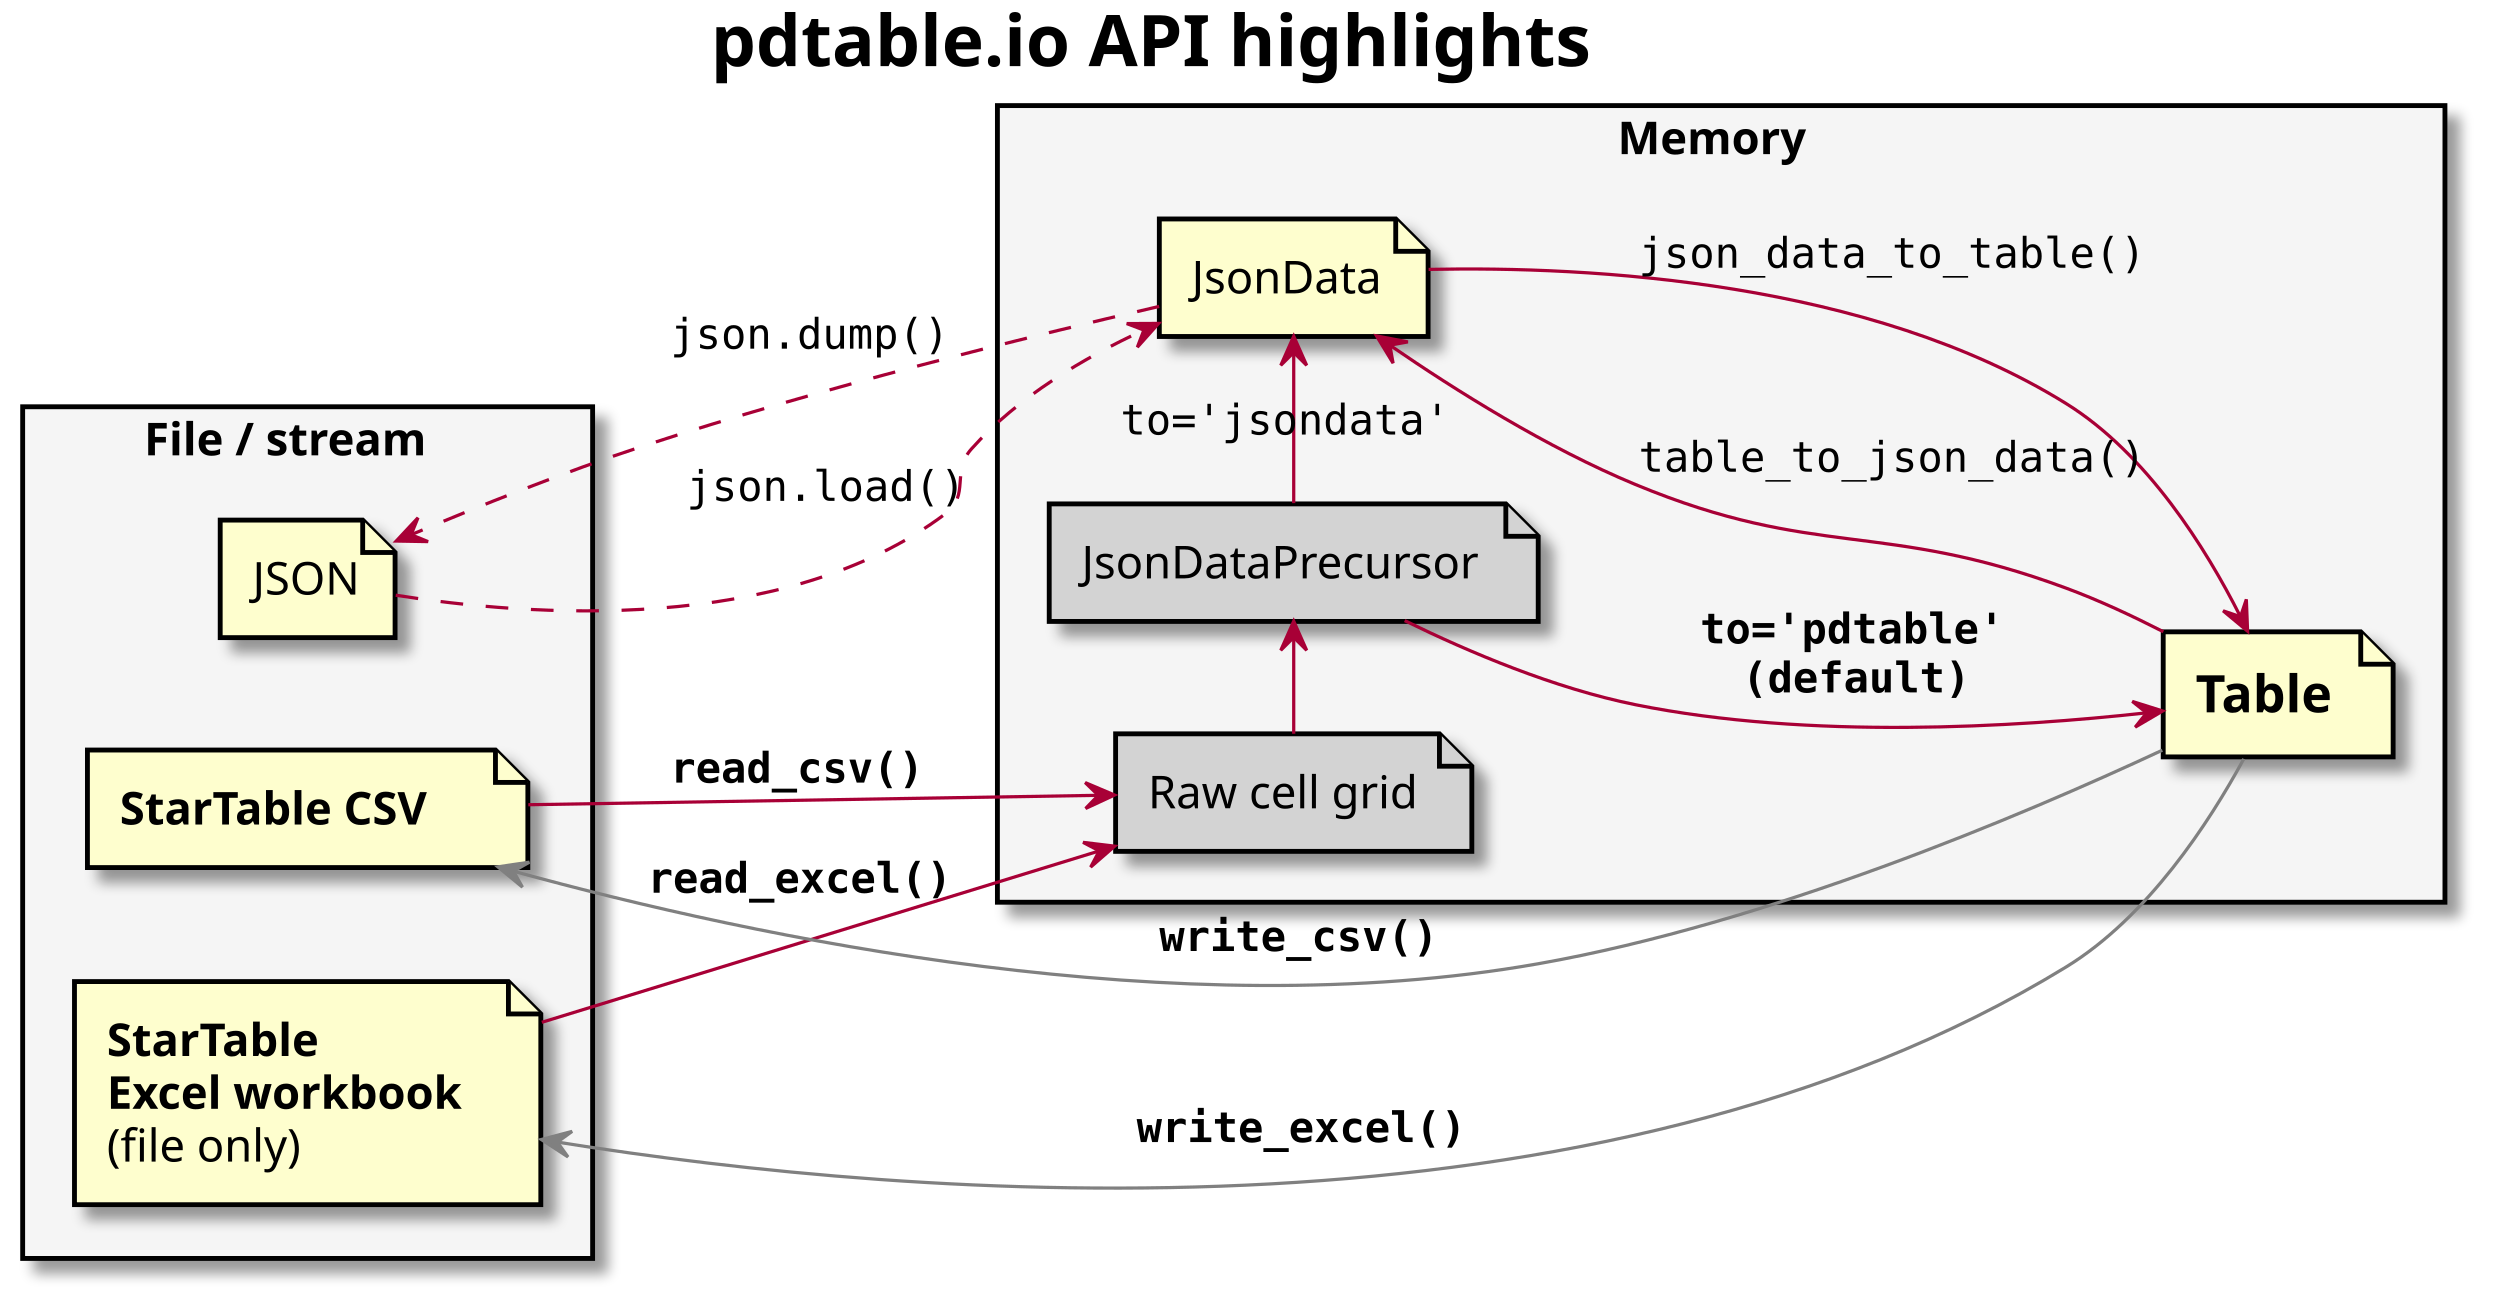
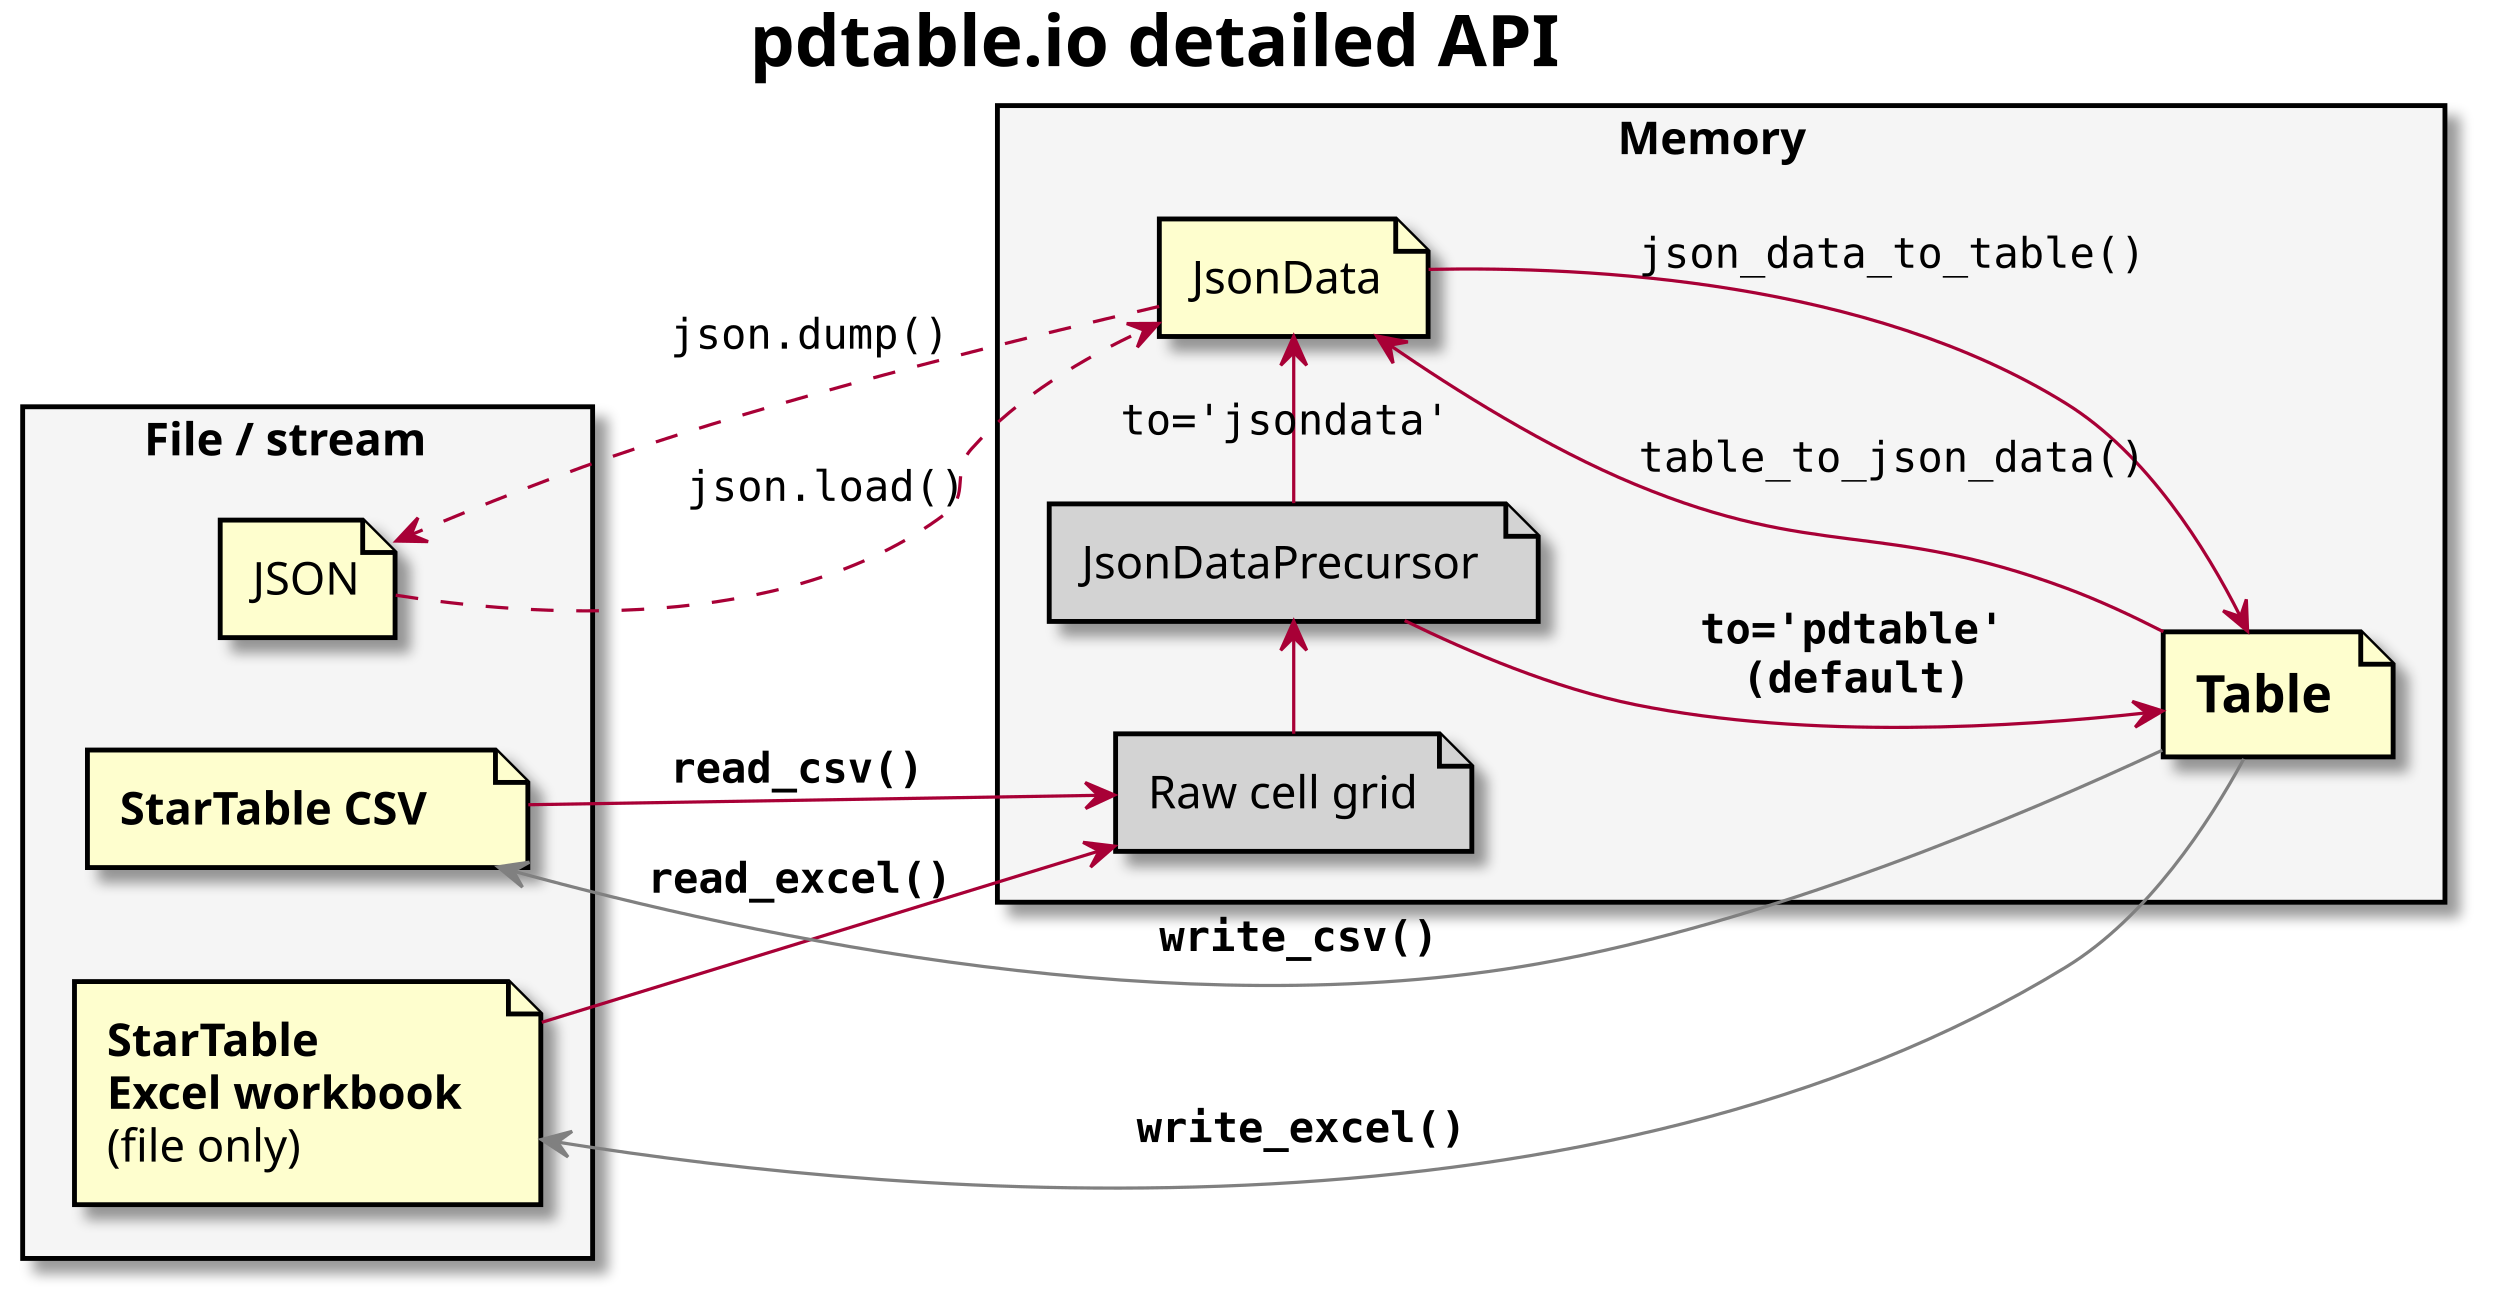
<svg xmlns="http://www.w3.org/2000/svg" contentScriptType="application/ecmascript" contentStyleType="text/css" height="405px" preserveAspectRatio="none" style="width:772px;height:405px;" version="1.1" viewBox="0 0 772 405" width="772px" zoomAndPan="magnify">
  <defs>
-     <filter height="300%" id="f1qgsiozhxs4k7" width="300%" x="-1" y="-1">
+     <filter height="300%" id="f4s4s9hy5j2dg" width="300%" x="-1" y="-1">
      <feGaussianBlur result="blurOut" stdDeviation="2.0" />
      <feColorMatrix in="blurOut" result="blurOut2" type="matrix" values="0 0 0 0 0 0 0 0 0 0 0 0 0 0 0 0 0 0 .4 0" />
      <feOffset dx="4.0" dy="4.0" in="blurOut2" result="blurOut3" />
      <feBlend in="SourceGraphic" in2="blurOut3" mode="normal" />
    </filter>
  </defs>
  <g>
-     <text fill="#000000" font-family="sans-serif" font-size="22" font-weight="bold" lengthAdjust="spacingAndGlyphs" textLength="315" x="219.5" y="20.421">pdtable.io API highlights</text>
-     <rect fill="#F5F5F5" filter="url(#f1qgsiozhxs4k7)" height="263" style="stroke: #000000; stroke-width: 1.5;" width="176" x="7" y="125.609" />
+     <text fill="#000000" font-family="sans-serif" font-size="22" font-weight="bold" lengthAdjust="spacingAndGlyphs" textLength="291" x="231.5" y="20.421">pdtable.io detailed API</text>
+     <rect fill="#F5F5F5" filter="url(#f4s4s9hy5j2dg)" height="263" style="stroke: #000000; stroke-width: 1.5;" width="176" x="7" y="125.609" />
    <text fill="#000000" font-family="sans-serif" font-size="14" font-weight="bold" lengthAdjust="spacingAndGlyphs" textLength="101" x="44.5" y="140.605">File / stream</text>
-     <rect fill="#F5F5F5" filter="url(#f1qgsiozhxs4k7)" height="246" style="stroke: #000000; stroke-width: 1.5;" width="447" x="308" y="32.609" />
+     <rect fill="#F5F5F5" filter="url(#f4s4s9hy5j2dg)" height="246" style="stroke: #000000; stroke-width: 1.5;" width="447" x="308" y="32.609" />
    <text fill="#000000" font-family="sans-serif" font-size="14" font-weight="bold" lengthAdjust="spacingAndGlyphs" textLength="64" x="499.5" y="47.605">Memory</text>
-     <polygon fill="#FEFECE" filter="url(#f1qgsiozhxs4k7)" points="27,231.609,27,267.906,163,267.906,163,241.609,153,231.609,27,231.609" style="stroke: #000000; stroke-width: 1.5;" />
+     <polygon fill="#FEFECE" filter="url(#f4s4s9hy5j2dg)" points="27,231.609,27,267.906,163,267.906,163,241.609,153,231.609,27,231.609" style="stroke: #000000; stroke-width: 1.5;" />
    <path d="M153,231.609 L153,241.609 L163,241.609 " fill="#FEFECE" style="stroke: #000000; stroke-width: 1.5;" />
    <text fill="#000000" font-family="sans-serif" font-size="14" font-weight="bold" lengthAdjust="spacingAndGlyphs" textLength="116" x="37" y="254.605">StarTable CSV</text>
-     <polygon fill="#FEFECE" filter="url(#f1qgsiozhxs4k7)" points="23,303.109,23,372,167,372,167,313.109,157,303.109,23,303.109" style="stroke: #000000; stroke-width: 1.5;" />
+     <polygon fill="#FEFECE" filter="url(#f4s4s9hy5j2dg)" points="23,303.109,23,372,167,372,167,313.109,157,303.109,23,303.109" style="stroke: #000000; stroke-width: 1.5;" />
    <path d="M157,303.109 L157,313.109 L167,313.109 " fill="#FEFECE" style="stroke: #000000; stroke-width: 1.5;" />
    <text fill="#000000" font-family="sans-serif" font-size="14" font-weight="bold" lengthAdjust="spacingAndGlyphs" textLength="80" x="33" y="326.104">StarTable</text>
    <text fill="#000000" font-family="sans-serif" font-size="14" font-weight="bold" lengthAdjust="spacingAndGlyphs" textLength="124" x="33" y="342.401">Excel workbook</text>
    <text fill="#000000" font-family="sans-serif" font-size="14" lengthAdjust="spacingAndGlyphs" textLength="67" x="33" y="358.698">(file only)</text>
-     <polygon fill="#FEFECE" filter="url(#f1qgsiozhxs4k7)" points="68,160.609,68,196.906,122,196.906,122,170.609,112,160.609,68,160.609" style="stroke: #000000; stroke-width: 1.5;" />
+     <polygon fill="#FEFECE" filter="url(#f4s4s9hy5j2dg)" points="68,160.609,68,196.906,122,196.906,122,170.609,112,160.609,68,160.609" style="stroke: #000000; stroke-width: 1.5;" />
    <path d="M112,160.609 L112,170.609 L122,170.609 " fill="#FEFECE" style="stroke: #000000; stroke-width: 1.5;" />
    <text fill="#000000" font-family="sans-serif" font-size="14" lengthAdjust="spacingAndGlyphs" textLength="34" x="78" y="183.605">JSON</text>
-     <polygon fill="#FEFECE" filter="url(#f1qgsiozhxs4k7)" points="668,195.109,668,233.734,739,233.734,739,205.109,729,195.109,668,195.109" style="stroke: #000000; stroke-width: 1.5;" />
+     <polygon fill="#FEFECE" filter="url(#f4s4s9hy5j2dg)" points="668,195.109,668,233.734,739,233.734,739,205.109,729,195.109,668,195.109" style="stroke: #000000; stroke-width: 1.5;" />
    <path d="M729,195.109 L729,205.109 L739,205.109 " fill="#FEFECE" style="stroke: #000000; stroke-width: 1.5;" />
    <text fill="#000000" font-family="sans-serif" font-size="16" font-weight="bold" lengthAdjust="spacingAndGlyphs" textLength="51" x="678" y="219.961">Table</text>
-     <polygon fill="#D3D3D3" filter="url(#f1qgsiozhxs4k7)" points="344.5,226.609,344.5,262.906,454.5,262.906,454.5,236.609,444.5,226.609,344.5,226.609" style="stroke: #000000; stroke-width: 1.5;" />
+     <polygon fill="#D3D3D3" filter="url(#f4s4s9hy5j2dg)" points="344.5,226.609,344.5,262.906,454.5,262.906,454.5,236.609,444.5,226.609,344.5,226.609" style="stroke: #000000; stroke-width: 1.5;" />
    <path d="M444.5,226.609 L444.5,236.609 L454.5,236.609 " fill="#D3D3D3" style="stroke: #000000; stroke-width: 1.5;" />
    <text fill="#000000" font-family="sans-serif" font-size="14" lengthAdjust="spacingAndGlyphs" textLength="90" x="354.5" y="249.605">Raw cell grid</text>
-     <polygon fill="#D3D3D3" filter="url(#f1qgsiozhxs4k7)" points="324,155.609,324,191.906,475,191.906,475,165.609,465,155.609,324,155.609" style="stroke: #000000; stroke-width: 1.5;" />
+     <polygon fill="#D3D3D3" filter="url(#f4s4s9hy5j2dg)" points="324,155.609,324,191.906,475,191.906,475,165.609,465,155.609,324,155.609" style="stroke: #000000; stroke-width: 1.5;" />
    <path d="M465,155.609 L465,165.609 L475,165.609 " fill="#D3D3D3" style="stroke: #000000; stroke-width: 1.5;" />
    <text fill="#000000" font-family="sans-serif" font-size="14" lengthAdjust="spacingAndGlyphs" textLength="131" x="334" y="178.605">JsonDataPrecursor</text>
-     <polygon fill="#FEFECE" filter="url(#f1qgsiozhxs4k7)" points="358,67.609,358,103.906,441,103.906,441,77.609,431,67.609,358,67.609" style="stroke: #000000; stroke-width: 1.5;" />
+     <polygon fill="#FEFECE" filter="url(#f4s4s9hy5j2dg)" points="358,67.609,358,103.906,441,103.906,441,77.609,431,67.609,358,67.609" style="stroke: #000000; stroke-width: 1.5;" />
    <path d="M431,67.609 L431,77.609 L441,77.609 " fill="#FEFECE" style="stroke: #000000; stroke-width: 1.5;" />
    <text fill="#000000" font-family="sans-serif" font-size="14" lengthAdjust="spacingAndGlyphs" textLength="63" x="368" y="90.605">JsonData</text>
    <path d="M163.135,248.499 C215.807,247.629 288.434,246.428 339.029,245.592 " fill="none" id="csv-to-cellgrid" style="stroke: #A80036; stroke-width: 1.0;" />
    <polygon fill="#A80036" points="344.163,245.507,335.098,241.657,339.164,245.59,335.231,249.656,344.163,245.507" style="stroke: #A80036; stroke-width: 1.0;" />
    <text fill="#000000" font-family="Consolas" font-size="13" font-weight="bold" lengthAdjust="spacingAndGlyphs" textLength="77" x="207" y="241.676">read_csv()</text>
    <path d="M167.305,315.688 C219.656,299.593 289.937,277.985 339.22,262.834 " fill="none" id="xl-to-cellgrid" style="stroke: #A80036; stroke-width: 1.0;" />
    <polygon fill="#A80036" points="344.221,261.296,334.443,260.117,339.442,262.765,336.793,267.764,344.221,261.296" style="stroke: #A80036; stroke-width: 1.0;" />
    <text fill="#000000" font-family="Consolas" font-size="13" font-weight="bold" lengthAdjust="spacingAndGlyphs" textLength="91" x="200" y="275.676">read_excel()</text>
    <path d="M399.5,226.582 C399.5,216.714 399.5,206.846 399.5,196.979 " fill="none" id="cellgrid-to-prejson" style="stroke: #A80036; stroke-width: 1.0;" />
    <polygon fill="#A80036" points="399.5,191.818,395.5,200.818,399.5,196.818,403.5,200.818,399.5,191.818" style="stroke: #A80036; stroke-width: 1.0;" />
    <path d="M399.5,155.375 C399.5,141.924 399.5,123.513 399.5,108.981 " fill="none" id="prejson-to-jsondata" style="stroke: #A80036; stroke-width: 1.0;" />
    <polygon fill="#A80036" points="399.5,103.819,395.5,112.819,399.5,108.819,403.5,112.819,399.5,103.819" style="stroke: #A80036; stroke-width: 1.0;" />
    <text fill="#000000" font-family="Consolas" font-size="13" lengthAdjust="spacingAndGlyphs" textLength="84" x="346" y="134.176">to='jsondata'</text>
    <path d="M433.76,191.64 C453.769,201.449 480.109,212.582 505,217.609 C558.723,228.458 622.345,224.591 662.566,220.155 " fill="none" id="prejson-to-table" style="stroke: #A80036; stroke-width: 1.0;" />
    <polygon fill="#A80036" points="667.839,219.555,658.445,216.596,662.871,220.12,659.348,224.545,667.839,219.555" style="stroke: #A80036; stroke-width: 1.0;" />
    <text fill="#000000" font-family="Consolas" font-size="13" font-weight="bold" lengthAdjust="spacingAndGlyphs" textLength="93" x="525" y="198.676">to='pdtable'</text>
    <text fill="#000000" font-family="Consolas" font-size="13" font-weight="bold" lengthAdjust="spacingAndGlyphs" textLength="67" x="538" y="213.809">(default)</text>
    <path d="M122.197,183.797 C162.908,190.286 241.882,196.393 292,158.609 C299.645,152.846 293.624,145.75 300,138.609 C314.307,122.584 334.643,110.512 353.125,101.969 " fill="none" id="json-to-jsondata" style="stroke: #A80036; stroke-width: 1.0; stroke-dasharray: 7.0,7.0;" />
    <polygon fill="#A80036" points="357.779,99.872,347.93,99.923,353.221,101.927,351.217,107.217,357.779,99.872" style="stroke: #A80036; stroke-width: 1.0;" />
    <text fill="#000000" font-family="Consolas" font-size="13" lengthAdjust="spacingAndGlyphs" textLength="67" x="212" y="154.676">json.load()</text>
    <path d="M357.953,94.621 C317.34,104.011 253.246,119.818 199,137.609 C174.45,145.66 147.326,156.541 127.077,165.071 " fill="none" id="jsondata-to-json" style="stroke: #A80036; stroke-width: 1.0; stroke-dasharray: 7.0,7.0;" />
    <polygon fill="#A80036" points="122.344,167.074,132.191,167.248,126.948,165.125,129.071,159.881,122.344,167.074" style="stroke: #A80036; stroke-width: 1.0;" />
    <text fill="#000000" font-family="Consolas" font-size="13" lengthAdjust="spacingAndGlyphs" textLength="77" x="207" y="107.676">json.dump()</text>
    <path d="M441.149,83.192 C491.226,82.143 577.128,86.795 638,124.609 C663.049,140.169 681.237,169.397 691.794,190.325 " fill="none" id="jsondata-to-table" style="stroke: #A80036; stroke-width: 1.0;" />
    <polygon fill="#A80036" points="694.057,194.922,693.668,185.081,691.847,190.437,686.491,188.617,694.057,194.922" style="stroke: #A80036; stroke-width: 1.0;" />
    <text fill="#000000" font-family="Consolas" font-size="13" lengthAdjust="spacingAndGlyphs" textLength="131" x="506" y="82.676">json_data_to_table()</text>
    <path d="M429.276,106.651 C449.559,120.607 477.844,138.357 505,149.609 C561.167,172.882 580.983,160.504 638,181.609 C648.027,185.32 658.506,190.205 668.032,195.075 " fill="none" id="jsondata-backto-table" style="stroke: #A80036; stroke-width: 1.0;" />
    <polygon fill="#A80036" points="425.072,103.735,430.187,112.152,429.18,106.585,434.747,105.578,425.072,103.735" style="stroke: #A80036; stroke-width: 1.0;" />
    <text fill="#000000" font-family="Consolas" font-size="13" lengthAdjust="spacingAndGlyphs" textLength="131" x="506" y="145.676">table_to_json_data()</text>
    <path d="M158.616,269.037 C233.996,289.778 364.278,317.176 475,297.609 C546.004,285.061 623.974,252.075 667.711,231.667 " fill="none" id="csv-backto-table" style="stroke: #808080; stroke-width: 1.0;" />
    <polygon fill="#808080" points="153.731,267.681,161.332,273.945,158.548,269.02,163.473,266.237,153.731,267.681" style="stroke: #808080; stroke-width: 1.0;" />
    <text fill="#000000" font-family="Consolas" font-size="13" font-weight="bold" lengthAdjust="spacingAndGlyphs" textLength="83" x="358" y="293.676">write_csv()</text>
    <path d="M172.382,352.726 C283.706,370.478 493.027,387.291 638,298.609 C663.252,283.162 682.253,253.92 692.878,234.345 " fill="none" id="xl-backto-table" style="stroke: #808080; stroke-width: 1.0;" />
    <polygon fill="#808080" points="167.155,351.881,175.401,357.267,172.091,352.679,176.678,349.37,167.155,351.881" style="stroke: #808080; stroke-width: 1.0;" />
    <text fill="#000000" font-family="Consolas" font-size="13" font-weight="bold" lengthAdjust="spacingAndGlyphs" textLength="97" x="351" y="352.676">write_excel()</text>
  </g>
</svg>
